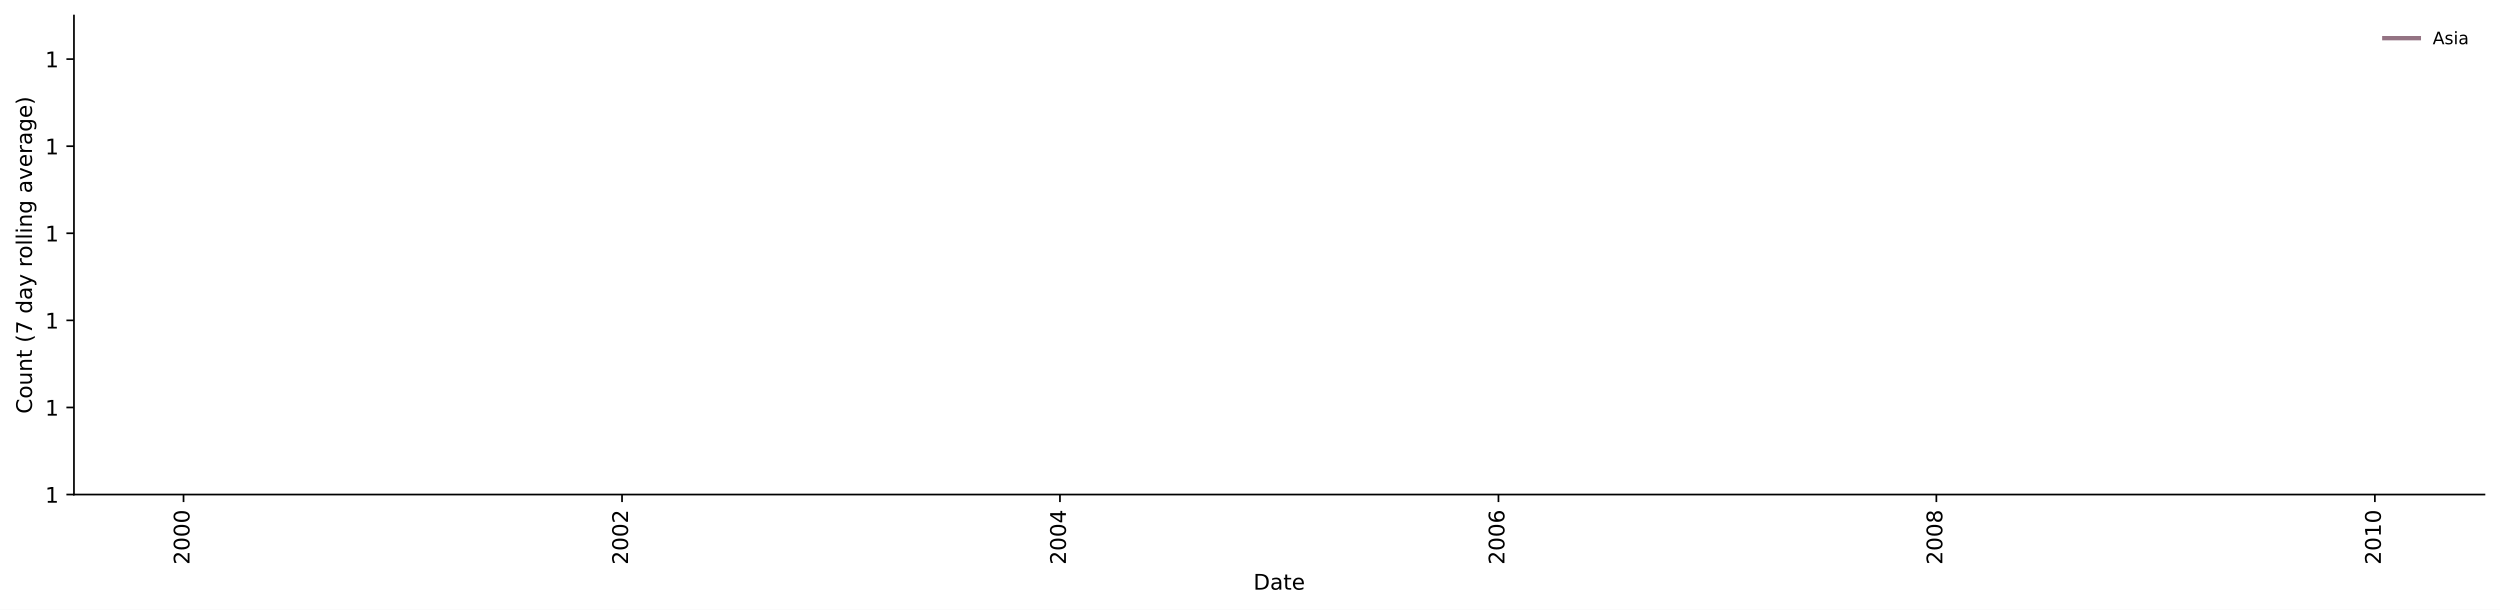
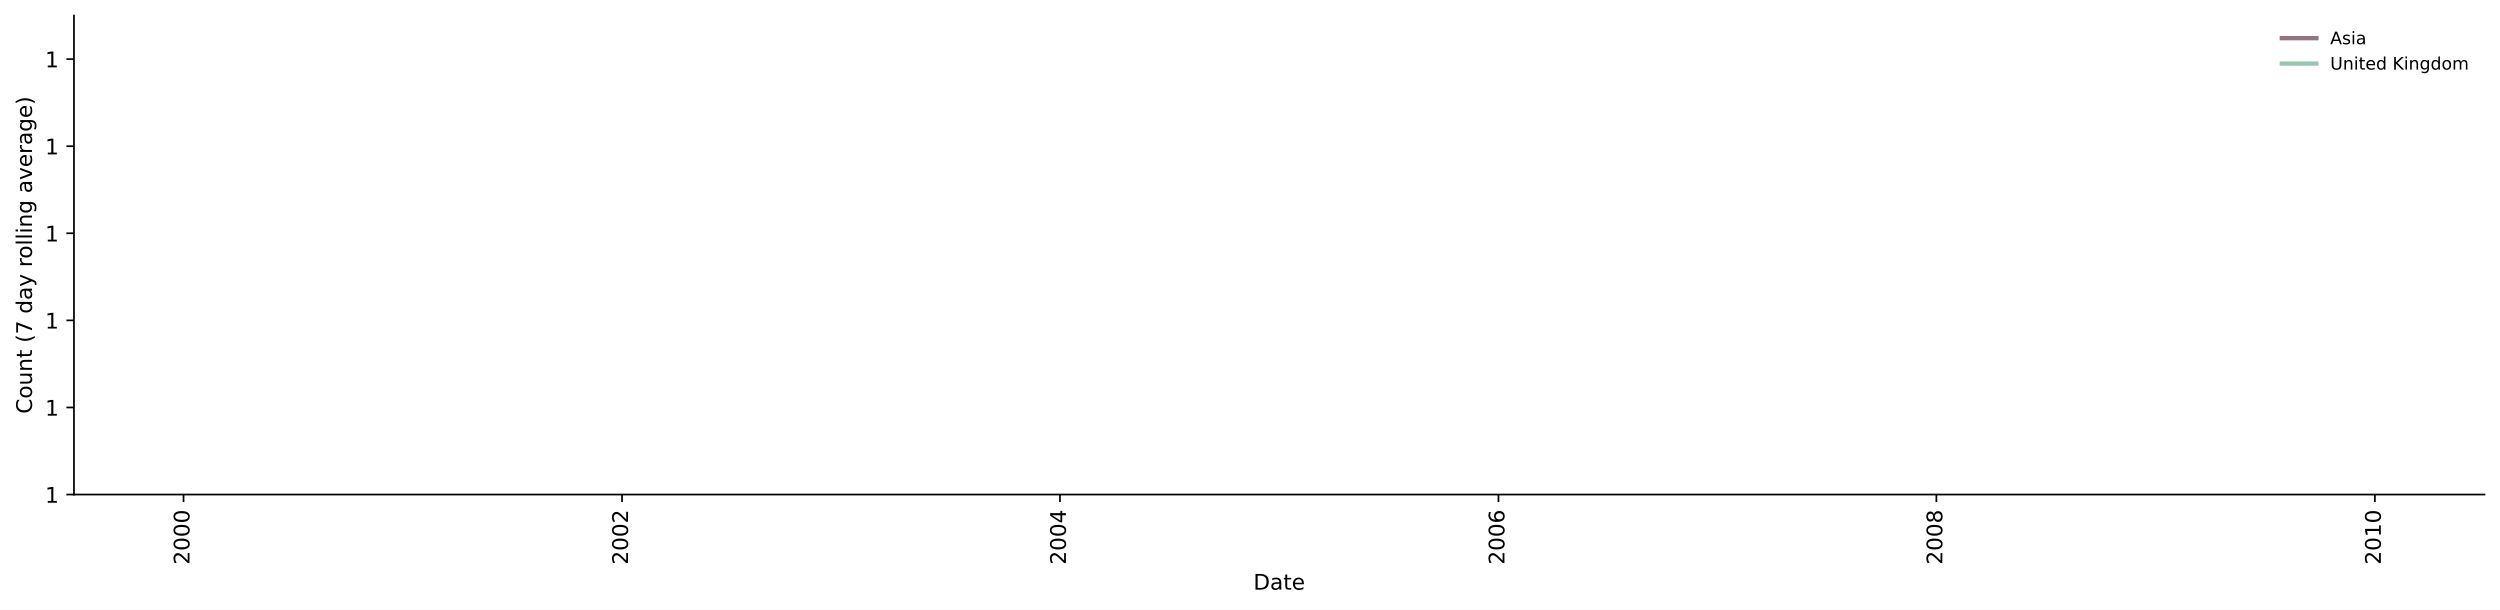
<svg xmlns="http://www.w3.org/2000/svg" xmlns:xlink="http://www.w3.org/1999/xlink" height="282.288pt" version="1.1" viewBox="0 0 1157.441 282.288" width="1157.441pt">
  <defs>
    <style type="text/css">*{stroke-linecap:butt;stroke-linejoin:round;}</style>
  </defs>
  <g id="figure_1">
    <g id="patch_1">
      <path d="M 0 282.288  L 1157.441 282.288  L 1157.441 0  L 0 0  z " style="fill:#ffffff;" />
    </g>
    <g id="axes_1">
      <g id="patch_2">
        <path d="M 34.241 228.96  L 1150.241 228.96  L 1150.241 7.2  L 34.241 7.2  z " style="fill:#ffffff;" />
      </g>
      <g id="matplotlib.axis_1">
        <g id="xtick_1">
          <g id="line2d_1">
            <defs>
-               <path d="M 0 0  L 0 3.5  " id="mff011fc3f7" style="stroke:#000000;stroke-width:0.8;" />
-             </defs>
-             <g>
-               <use style="stroke:#000000;stroke-width:0.8;" x="84.968" xlink:href="#mff011fc3f7" y="228.96" />
+               <path d="M 0 0  L 0 3.5  " id="mca0f7e0fe6" style="stroke:#000000;stroke-width:0.8;" />
+             </defs>
+             <g>
+               <use style="stroke:#000000;stroke-width:0.8;" x="84.968" xlink:href="#mca0f7e0fe6" y="228.96" />
            </g>
          </g>
          <g id="text_1">
            <g transform="translate(87.72727 261.41)rotate(-90)scale(0.1 -0.1)">
              <defs>
                <path d="M 1228 531  L 3431 531  L 3431 0  L 469 0  L 469 531  Q 828 903 1448 1529  Q 2069 2156 2228 2338  Q 2531 2678 2651 2914  Q 2772 3150 2772 3378  Q 2772 3750 2511 3984  Q 2250 4219 1831 4219  Q 1534 4219 1204 4116  Q 875 4013 500 3803  L 500 4441  Q 881 4594 1212 4672  Q 1544 4750 1819 4750  Q 2544 4750 2975 4387  Q 3406 4025 3406 3419  Q 3406 3131 3298 2873  Q 3191 2616 2906 2266  Q 2828 2175 2409 1742  Q 1991 1309 1228 531  z " id="DejaVuSans-32" transform="scale(0.015625)" />
                <path d="M 2034 4250  Q 1547 4250 1301 3770  Q 1056 3291 1056 2328  Q 1056 1369 1301 889  Q 1547 409 2034 409  Q 2525 409 2770 889  Q 3016 1369 3016 2328  Q 3016 3291 2770 3770  Q 2525 4250 2034 4250  z M 2034 4750  Q 2819 4750 3233 4129  Q 3647 3509 3647 2328  Q 3647 1150 3233 529  Q 2819 -91 2034 -91  Q 1250 -91 836 529  Q 422 1150 422 2328  Q 422 3509 836 4129  Q 1250 4750 2034 4750  z " id="DejaVuSans-30" transform="scale(0.015625)" />
              </defs>
              <use xlink:href="#DejaVuSans-32" />
              <use x="63.623" xlink:href="#DejaVuSans-30" />
              <use x="127.246" xlink:href="#DejaVuSans-30" />
              <use x="190.869" xlink:href="#DejaVuSans-30" />
            </g>
          </g>
        </g>
        <g id="xtick_2">
          <g id="line2d_2">
            <g>
-               <use style="stroke:#000000;stroke-width:0.8;" x="287.988" xlink:href="#mff011fc3f7" y="228.96" />
+               <use style="stroke:#000000;stroke-width:0.8;" x="287.988" xlink:href="#mca0f7e0fe6" y="228.96" />
            </g>
          </g>
          <g id="text_2">
            <g transform="translate(290.7475 261.41)rotate(-90)scale(0.1 -0.1)">
              <use xlink:href="#DejaVuSans-32" />
              <use x="63.623" xlink:href="#DejaVuSans-30" />
              <use x="127.246" xlink:href="#DejaVuSans-30" />
              <use x="190.869" xlink:href="#DejaVuSans-32" />
            </g>
          </g>
        </g>
        <g id="xtick_3">
          <g id="line2d_3">
            <g>
-               <use style="stroke:#000000;stroke-width:0.8;" x="490.731" xlink:href="#mff011fc3f7" y="228.96" />
+               <use style="stroke:#000000;stroke-width:0.8;" x="490.731" xlink:href="#mca0f7e0fe6" y="228.96" />
            </g>
          </g>
          <g id="text_3">
            <g transform="translate(493.4899 261.41)rotate(-90)scale(0.1 -0.1)">
              <defs>
                <path d="M 2419 4116  L 825 1625  L 2419 1625  L 2419 4116  z M 2253 4666  L 3047 4666  L 3047 1625  L 3713 1625  L 3713 1100  L 3047 1100  L 3047 0  L 2419 0  L 2419 1100  L 313 1100  L 313 1709  L 2253 4666  z " id="DejaVuSans-34" transform="scale(0.015625)" />
              </defs>
              <use xlink:href="#DejaVuSans-32" />
              <use x="63.623" xlink:href="#DejaVuSans-30" />
              <use x="127.246" xlink:href="#DejaVuSans-30" />
              <use x="190.869" xlink:href="#DejaVuSans-34" />
            </g>
          </g>
        </g>
        <g id="xtick_4">
          <g id="line2d_4">
            <g>
-               <use style="stroke:#000000;stroke-width:0.8;" x="693.751" xlink:href="#mff011fc3f7" y="228.96" />
+               <use style="stroke:#000000;stroke-width:0.8;" x="693.751" xlink:href="#mca0f7e0fe6" y="228.96" />
            </g>
          </g>
          <g id="text_4">
            <g transform="translate(696.5101 261.41)rotate(-90)scale(0.1 -0.1)">
              <defs>
                <path d="M 2113 2584  Q 1688 2584 1439 2293  Q 1191 2003 1191 1497  Q 1191 994 1439 701  Q 1688 409 2113 409  Q 2538 409 2786 701  Q 3034 994 3034 1497  Q 3034 2003 2786 2293  Q 2538 2584 2113 2584  z M 3366 4563  L 3366 3988  Q 3128 4100 2886 4159  Q 2644 4219 2406 4219  Q 1781 4219 1451 3797  Q 1122 3375 1075 2522  Q 1259 2794 1537 2939  Q 1816 3084 2150 3084  Q 2853 3084 3261 2657  Q 3669 2231 3669 1497  Q 3669 778 3244 343  Q 2819 -91 2113 -91  Q 1303 -91 875 529  Q 447 1150 447 2328  Q 447 3434 972 4092  Q 1497 4750 2381 4750  Q 2619 4750 2861 4703  Q 3103 4656 3366 4563  z " id="DejaVuSans-36" transform="scale(0.015625)" />
              </defs>
              <use xlink:href="#DejaVuSans-32" />
              <use x="63.623" xlink:href="#DejaVuSans-30" />
              <use x="127.246" xlink:href="#DejaVuSans-30" />
              <use x="190.869" xlink:href="#DejaVuSans-36" />
            </g>
          </g>
        </g>
        <g id="xtick_5">
          <g id="line2d_5">
            <g>
-               <use style="stroke:#000000;stroke-width:0.8;" x="896.493" xlink:href="#mff011fc3f7" y="228.96" />
+               <use style="stroke:#000000;stroke-width:0.8;" x="896.493" xlink:href="#mca0f7e0fe6" y="228.96" />
            </g>
          </g>
          <g id="text_5">
            <g transform="translate(899.2525 261.41)rotate(-90)scale(0.1 -0.1)">
              <defs>
                <path d="M 2034 2216  Q 1584 2216 1326 1975  Q 1069 1734 1069 1313  Q 1069 891 1326 650  Q 1584 409 2034 409  Q 2484 409 2743 651  Q 3003 894 3003 1313  Q 3003 1734 2745 1975  Q 2488 2216 2034 2216  z M 1403 2484  Q 997 2584 770 2862  Q 544 3141 544 3541  Q 544 4100 942 4425  Q 1341 4750 2034 4750  Q 2731 4750 3128 4425  Q 3525 4100 3525 3541  Q 3525 3141 3298 2862  Q 3072 2584 2669 2484  Q 3125 2378 3379 2068  Q 3634 1759 3634 1313  Q 3634 634 3220 271  Q 2806 -91 2034 -91  Q 1263 -91 848 271  Q 434 634 434 1313  Q 434 1759 690 2068  Q 947 2378 1403 2484  z M 1172 3481  Q 1172 3119 1398 2916  Q 1625 2713 2034 2713  Q 2441 2713 2670 2916  Q 2900 3119 2900 3481  Q 2900 3844 2670 4047  Q 2441 4250 2034 4250  Q 1625 4250 1398 4047  Q 1172 3844 1172 3481  z " id="DejaVuSans-38" transform="scale(0.015625)" />
              </defs>
              <use xlink:href="#DejaVuSans-32" />
              <use x="63.623" xlink:href="#DejaVuSans-30" />
              <use x="127.246" xlink:href="#DejaVuSans-30" />
              <use x="190.869" xlink:href="#DejaVuSans-38" />
            </g>
          </g>
        </g>
        <g id="xtick_6">
          <g id="line2d_6">
            <g>
-               <use style="stroke:#000000;stroke-width:0.8;" x="1099.513" xlink:href="#mff011fc3f7" y="228.96" />
+               <use style="stroke:#000000;stroke-width:0.8;" x="1099.513" xlink:href="#mca0f7e0fe6" y="228.96" />
            </g>
          </g>
          <g id="text_6">
            <g transform="translate(1102.273 261.41)rotate(-90)scale(0.1 -0.1)">
              <defs>
                <path d="M 794 531  L 1825 531  L 1825 4091  L 703 3866  L 703 4441  L 1819 4666  L 2450 4666  L 2450 531  L 3481 531  L 3481 0  L 794 0  L 794 531  z " id="DejaVuSans-31" transform="scale(0.015625)" />
              </defs>
              <use xlink:href="#DejaVuSans-32" />
              <use x="63.623" xlink:href="#DejaVuSans-30" />
              <use x="127.246" xlink:href="#DejaVuSans-31" />
              <use x="190.869" xlink:href="#DejaVuSans-30" />
            </g>
          </g>
        </g>
        <g id="text_7">
          <g transform="translate(580.2898 273.0084)scale(0.1 -0.1)">
            <defs>
              <path d="M 1259 4147  L 1259 519  L 2022 519  Q 2988 519 3436 956  Q 3884 1394 3884 2338  Q 3884 3275 3436 3711  Q 2988 4147 2022 4147  L 1259 4147  z M 628 4666  L 1925 4666  Q 3281 4666 3915 4102  Q 4550 3538 4550 2338  Q 4550 1131 3912 565  Q 3275 0 1925 0  L 628 0  L 628 4666  z " id="DejaVuSans-44" transform="scale(0.015625)" />
              <path d="M 2194 1759  Q 1497 1759 1228 1600  Q 959 1441 959 1056  Q 959 750 1161 570  Q 1363 391 1709 391  Q 2188 391 2477 730  Q 2766 1069 2766 1631  L 2766 1759  L 2194 1759  z M 3341 1997  L 3341 0  L 2766 0  L 2766 531  Q 2569 213 2275 61  Q 1981 -91 1556 -91  Q 1019 -91 701 211  Q 384 513 384 1019  Q 384 1609 779 1909  Q 1175 2209 1959 2209  L 2766 2209  L 2766 2266  Q 2766 2663 2505 2880  Q 2244 3097 1772 3097  Q 1472 3097 1187 3025  Q 903 2953 641 2809  L 641 3341  Q 956 3463 1253 3523  Q 1550 3584 1831 3584  Q 2591 3584 2966 3190  Q 3341 2797 3341 1997  z " id="DejaVuSans-61" transform="scale(0.015625)" />
              <path d="M 1172 4494  L 1172 3500  L 2356 3500  L 2356 3053  L 1172 3053  L 1172 1153  Q 1172 725 1289 603  Q 1406 481 1766 481  L 2356 481  L 2356 0  L 1766 0  Q 1100 0 847 248  Q 594 497 594 1153  L 594 3053  L 172 3053  L 172 3500  L 594 3500  L 594 4494  L 1172 4494  z " id="DejaVuSans-74" transform="scale(0.015625)" />
              <path d="M 3597 1894  L 3597 1613  L 953 1613  Q 991 1019 1311 708  Q 1631 397 2203 397  Q 2534 397 2845 478  Q 3156 559 3463 722  L 3463 178  Q 3153 47 2828 -22  Q 2503 -91 2169 -91  Q 1331 -91 842 396  Q 353 884 353 1716  Q 353 2575 817 3079  Q 1281 3584 2069 3584  Q 2775 3584 3186 3129  Q 3597 2675 3597 1894  z M 3022 2063  Q 3016 2534 2758 2815  Q 2500 3097 2075 3097  Q 1594 3097 1305 2825  Q 1016 2553 972 2059  L 3022 2063  z " id="DejaVuSans-65" transform="scale(0.015625)" />
            </defs>
            <use xlink:href="#DejaVuSans-44" />
            <use x="77.002" xlink:href="#DejaVuSans-61" />
            <use x="138.281" xlink:href="#DejaVuSans-74" />
            <use x="177.49" xlink:href="#DejaVuSans-65" />
          </g>
        </g>
      </g>
      <g id="matplotlib.axis_2">
        <g id="ytick_1">
          <g id="line2d_7">
            <defs>
-               <path d="M 0 0  L -3.5 0  " id="m22c0d5cdd3" style="stroke:#000000;stroke-width:0.8;" />
-             </defs>
-             <g>
-               <use style="stroke:#000000;stroke-width:0.8;" x="34.241" xlink:href="#m22c0d5cdd3" y="228.96" />
+               <path d="M 0 0  L -3.5 0  " id="mac33e5083e" style="stroke:#000000;stroke-width:0.8;" />
+             </defs>
+             <g>
+               <use style="stroke:#000000;stroke-width:0.8;" x="34.241" xlink:href="#mac33e5083e" y="228.96" />
            </g>
          </g>
          <g id="text_8">
            <g transform="translate(20.87813 232.7592)scale(0.1 -0.1)">
              <use xlink:href="#DejaVuSans-31" />
            </g>
          </g>
        </g>
        <g id="ytick_2">
          <g id="line2d_8">
            <g>
-               <use style="stroke:#000000;stroke-width:0.8;" x="34.241" xlink:href="#m22c0d5cdd3" y="188.64" />
+               <use style="stroke:#000000;stroke-width:0.8;" x="34.241" xlink:href="#mac33e5083e" y="188.64" />
            </g>
          </g>
          <g id="text_9">
            <g transform="translate(20.87813 192.4392)scale(0.1 -0.1)">
              <use xlink:href="#DejaVuSans-31" />
            </g>
          </g>
        </g>
        <g id="ytick_3">
          <g id="line2d_9">
            <g>
-               <use style="stroke:#000000;stroke-width:0.8;" x="34.241" xlink:href="#m22c0d5cdd3" y="148.32" />
+               <use style="stroke:#000000;stroke-width:0.8;" x="34.241" xlink:href="#mac33e5083e" y="148.32" />
            </g>
          </g>
          <g id="text_10">
            <g transform="translate(20.87813 152.1192)scale(0.1 -0.1)">
              <use xlink:href="#DejaVuSans-31" />
            </g>
          </g>
        </g>
        <g id="ytick_4">
          <g id="line2d_10">
            <g>
-               <use style="stroke:#000000;stroke-width:0.8;" x="34.241" xlink:href="#m22c0d5cdd3" y="108" />
+               <use style="stroke:#000000;stroke-width:0.8;" x="34.241" xlink:href="#mac33e5083e" y="108" />
            </g>
          </g>
          <g id="text_11">
            <g transform="translate(20.87813 111.7992)scale(0.1 -0.1)">
              <use xlink:href="#DejaVuSans-31" />
            </g>
          </g>
        </g>
        <g id="ytick_5">
          <g id="line2d_11">
            <g>
-               <use style="stroke:#000000;stroke-width:0.8;" x="34.241" xlink:href="#m22c0d5cdd3" y="67.68" />
+               <use style="stroke:#000000;stroke-width:0.8;" x="34.241" xlink:href="#mac33e5083e" y="67.68" />
            </g>
          </g>
          <g id="text_12">
            <g transform="translate(20.87813 71.47922)scale(0.1 -0.1)">
              <use xlink:href="#DejaVuSans-31" />
            </g>
          </g>
        </g>
        <g id="ytick_6">
          <g id="line2d_12">
            <g>
-               <use style="stroke:#000000;stroke-width:0.8;" x="34.241" xlink:href="#m22c0d5cdd3" y="27.36" />
+               <use style="stroke:#000000;stroke-width:0.8;" x="34.241" xlink:href="#mac33e5083e" y="27.36" />
            </g>
          </g>
          <g id="text_13">
            <g transform="translate(20.87813 31.15922)scale(0.1 -0.1)">
              <use xlink:href="#DejaVuSans-31" />
            </g>
          </g>
        </g>
        <g id="text_14">
          <g transform="translate(14.79844 191.548)rotate(-90)scale(0.1 -0.1)">
            <defs>
              <path d="M 4122 4306  L 4122 3641  Q 3803 3938 3442 4084  Q 3081 4231 2675 4231  Q 1875 4231 1450 3742  Q 1025 3253 1025 2328  Q 1025 1406 1450 917  Q 1875 428 2675 428  Q 3081 428 3442 575  Q 3803 722 4122 1019  L 4122 359  Q 3791 134 3420 21  Q 3050 -91 2638 -91  Q 1578 -91 968 557  Q 359 1206 359 2328  Q 359 3453 968 4101  Q 1578 4750 2638 4750  Q 3056 4750 3426 4639  Q 3797 4528 4122 4306  z " id="DejaVuSans-43" transform="scale(0.015625)" />
              <path d="M 1959 3097  Q 1497 3097 1228 2736  Q 959 2375 959 1747  Q 959 1119 1226 758  Q 1494 397 1959 397  Q 2419 397 2687 759  Q 2956 1122 2956 1747  Q 2956 2369 2687 2733  Q 2419 3097 1959 3097  z M 1959 3584  Q 2709 3584 3137 3096  Q 3566 2609 3566 1747  Q 3566 888 3137 398  Q 2709 -91 1959 -91  Q 1206 -91 779 398  Q 353 888 353 1747  Q 353 2609 779 3096  Q 1206 3584 1959 3584  z " id="DejaVuSans-6f" transform="scale(0.015625)" />
              <path d="M 544 1381  L 544 3500  L 1119 3500  L 1119 1403  Q 1119 906 1312 657  Q 1506 409 1894 409  Q 2359 409 2629 706  Q 2900 1003 2900 1516  L 2900 3500  L 3475 3500  L 3475 0  L 2900 0  L 2900 538  Q 2691 219 2414 64  Q 2138 -91 1772 -91  Q 1169 -91 856 284  Q 544 659 544 1381  z M 1991 3584  L 1991 3584  z " id="DejaVuSans-75" transform="scale(0.015625)" />
              <path d="M 3513 2113  L 3513 0  L 2938 0  L 2938 2094  Q 2938 2591 2744 2837  Q 2550 3084 2163 3084  Q 1697 3084 1428 2787  Q 1159 2491 1159 1978  L 1159 0  L 581 0  L 581 3500  L 1159 3500  L 1159 2956  Q 1366 3272 1645 3428  Q 1925 3584 2291 3584  Q 2894 3584 3203 3211  Q 3513 2838 3513 2113  z " id="DejaVuSans-6e" transform="scale(0.015625)" />
              <path id="DejaVuSans-20" transform="scale(0.015625)" />
              <path d="M 1984 4856  Q 1566 4138 1362 3434  Q 1159 2731 1159 2009  Q 1159 1288 1364 580  Q 1569 -128 1984 -844  L 1484 -844  Q 1016 -109 783 600  Q 550 1309 550 2009  Q 550 2706 781 3412  Q 1013 4119 1484 4856  L 1984 4856  z " id="DejaVuSans-28" transform="scale(0.015625)" />
              <path d="M 525 4666  L 3525 4666  L 3525 4397  L 1831 0  L 1172 0  L 2766 4134  L 525 4134  L 525 4666  z " id="DejaVuSans-37" transform="scale(0.015625)" />
              <path d="M 2906 2969  L 2906 4863  L 3481 4863  L 3481 0  L 2906 0  L 2906 525  Q 2725 213 2448 61  Q 2172 -91 1784 -91  Q 1150 -91 751 415  Q 353 922 353 1747  Q 353 2572 751 3078  Q 1150 3584 1784 3584  Q 2172 3584 2448 3432  Q 2725 3281 2906 2969  z M 947 1747  Q 947 1113 1208 752  Q 1469 391 1925 391  Q 2381 391 2643 752  Q 2906 1113 2906 1747  Q 2906 2381 2643 2742  Q 2381 3103 1925 3103  Q 1469 3103 1208 2742  Q 947 2381 947 1747  z " id="DejaVuSans-64" transform="scale(0.015625)" />
              <path d="M 2059 -325  Q 1816 -950 1584 -1140  Q 1353 -1331 966 -1331  L 506 -1331  L 506 -850  L 844 -850  Q 1081 -850 1212 -737  Q 1344 -625 1503 -206  L 1606 56  L 191 3500  L 800 3500  L 1894 763  L 2988 3500  L 3597 3500  L 2059 -325  z " id="DejaVuSans-79" transform="scale(0.015625)" />
              <path d="M 2631 2963  Q 2534 3019 2420 3045  Q 2306 3072 2169 3072  Q 1681 3072 1420 2755  Q 1159 2438 1159 1844  L 1159 0  L 581 0  L 581 3500  L 1159 3500  L 1159 2956  Q 1341 3275 1631 3429  Q 1922 3584 2338 3584  Q 2397 3584 2469 3576  Q 2541 3569 2628 3553  L 2631 2963  z " id="DejaVuSans-72" transform="scale(0.015625)" />
              <path d="M 603 4863  L 1178 4863  L 1178 0  L 603 0  L 603 4863  z " id="DejaVuSans-6c" transform="scale(0.015625)" />
              <path d="M 603 3500  L 1178 3500  L 1178 0  L 603 0  L 603 3500  z M 603 4863  L 1178 4863  L 1178 4134  L 603 4134  L 603 4863  z " id="DejaVuSans-69" transform="scale(0.015625)" />
              <path d="M 2906 1791  Q 2906 2416 2648 2759  Q 2391 3103 1925 3103  Q 1463 3103 1205 2759  Q 947 2416 947 1791  Q 947 1169 1205 825  Q 1463 481 1925 481  Q 2391 481 2648 825  Q 2906 1169 2906 1791  z M 3481 434  Q 3481 -459 3084 -895  Q 2688 -1331 1869 -1331  Q 1566 -1331 1297 -1286  Q 1028 -1241 775 -1147  L 775 -588  Q 1028 -725 1275 -790  Q 1522 -856 1778 -856  Q 2344 -856 2625 -561  Q 2906 -266 2906 331  L 2906 616  Q 2728 306 2450 153  Q 2172 0 1784 0  Q 1141 0 747 490  Q 353 981 353 1791  Q 353 2603 747 3093  Q 1141 3584 1784 3584  Q 2172 3584 2450 3431  Q 2728 3278 2906 2969  L 2906 3500  L 3481 3500  L 3481 434  z " id="DejaVuSans-67" transform="scale(0.015625)" />
              <path d="M 191 3500  L 800 3500  L 1894 563  L 2988 3500  L 3597 3500  L 2284 0  L 1503 0  L 191 3500  z " id="DejaVuSans-76" transform="scale(0.015625)" />
              <path d="M 513 4856  L 1013 4856  Q 1481 4119 1714 3412  Q 1947 2706 1947 2009  Q 1947 1309 1714 600  Q 1481 -109 1013 -844  L 513 -844  Q 928 -128 1133 580  Q 1338 1288 1338 2009  Q 1338 2731 1133 3434  Q 928 4138 513 4856  z " id="DejaVuSans-29" transform="scale(0.015625)" />
            </defs>
            <use xlink:href="#DejaVuSans-43" />
            <use x="69.824" xlink:href="#DejaVuSans-6f" />
            <use x="131.006" xlink:href="#DejaVuSans-75" />
            <use x="194.385" xlink:href="#DejaVuSans-6e" />
            <use x="257.764" xlink:href="#DejaVuSans-74" />
            <use x="296.973" xlink:href="#DejaVuSans-20" />
            <use x="328.76" xlink:href="#DejaVuSans-28" />
            <use x="367.773" xlink:href="#DejaVuSans-37" />
            <use x="431.396" xlink:href="#DejaVuSans-20" />
            <use x="463.184" xlink:href="#DejaVuSans-64" />
            <use x="526.66" xlink:href="#DejaVuSans-61" />
            <use x="587.939" xlink:href="#DejaVuSans-79" />
            <use x="647.119" xlink:href="#DejaVuSans-20" />
            <use x="678.906" xlink:href="#DejaVuSans-72" />
            <use x="717.77" xlink:href="#DejaVuSans-6f" />
            <use x="778.951" xlink:href="#DejaVuSans-6c" />
            <use x="806.734" xlink:href="#DejaVuSans-6c" />
            <use x="834.518" xlink:href="#DejaVuSans-69" />
            <use x="862.301" xlink:href="#DejaVuSans-6e" />
            <use x="925.68" xlink:href="#DejaVuSans-67" />
            <use x="989.156" xlink:href="#DejaVuSans-20" />
            <use x="1020.943" xlink:href="#DejaVuSans-61" />
            <use x="1082.223" xlink:href="#DejaVuSans-76" />
            <use x="1141.402" xlink:href="#DejaVuSans-65" />
            <use x="1202.926" xlink:href="#DejaVuSans-72" />
            <use x="1244.039" xlink:href="#DejaVuSans-61" />
            <use x="1305.318" xlink:href="#DejaVuSans-67" />
            <use x="1368.795" xlink:href="#DejaVuSans-65" />
            <use x="1430.318" xlink:href="#DejaVuSans-29" />
          </g>
        </g>
      </g>
      <g id="line2d_13">
-         <path clip-path="url(#p2828207187)" style="fill:none;stroke:#947383;stroke-linecap:square;stroke-width:2;" />
+         <path clip-path="url(#pe392c69e58)" style="fill:none;stroke:#947383;stroke-linecap:square;stroke-width:2;" />
+       </g>
+       <g id="line2d_14">
+         <path clip-path="url(#pe392c69e58)" style="fill:none;stroke:#96c6ad;stroke-linecap:square;stroke-width:2;" />
      </g>
      <g id="patch_3">
        <path d="M 34.241 228.96  L 34.241 7.2  " style="fill:none;stroke:#000000;stroke-linecap:square;stroke-linejoin:miter;stroke-width:0.8;" />
      </g>
      <g id="patch_4">
        <path d="M 34.241 228.96  L 1150.241 228.96  " style="fill:none;stroke:#000000;stroke-linecap:square;stroke-linejoin:miter;stroke-width:0.8;" />
      </g>
      <g id="legend_1">
-         <g id="line2d_14">
-           <path d="M 1103.876 17.679  L 1119.876 17.679  " style="fill:none;stroke:#947383;stroke-linecap:square;stroke-width:2;" />
-         </g>
-         <g id="line2d_15" />
+         <g id="line2d_15">
+           <path d="M 1056.429 17.679  L 1072.429 17.679  " style="fill:none;stroke:#947383;stroke-linecap:square;stroke-width:2;" />
+         </g>
+         <g id="line2d_16" />
        <g id="text_15">
-           <g transform="translate(1126.276 20.47875)scale(0.08 -0.08)">
+           <g transform="translate(1078.829 20.47875)scale(0.08 -0.08)">
            <defs>
              <path d="M 2188 4044  L 1331 1722  L 3047 1722  L 2188 4044  z M 1831 4666  L 2547 4666  L 4325 0  L 3669 0  L 3244 1197  L 1141 1197  L 716 0  L 50 0  L 1831 4666  z " id="DejaVuSans-41" transform="scale(0.015625)" />
              <path d="M 2834 3397  L 2834 2853  Q 2591 2978 2328 3040  Q 2066 3103 1784 3103  Q 1356 3103 1142 2972  Q 928 2841 928 2578  Q 928 2378 1081 2264  Q 1234 2150 1697 2047  L 1894 2003  Q 2506 1872 2764 1633  Q 3022 1394 3022 966  Q 3022 478 2636 193  Q 2250 -91 1575 -91  Q 1294 -91 989 -36  Q 684 19 347 128  L 347 722  Q 666 556 975 473  Q 1284 391 1588 391  Q 1994 391 2212 530  Q 2431 669 2431 922  Q 2431 1156 2273 1281  Q 2116 1406 1581 1522  L 1381 1569  Q 847 1681 609 1914  Q 372 2147 372 2553  Q 372 3047 722 3315  Q 1072 3584 1716 3584  Q 2034 3584 2315 3537  Q 2597 3491 2834 3397  z " id="DejaVuSans-73" transform="scale(0.015625)" />
            </defs>
            <use xlink:href="#DejaVuSans-41" />
            <use x="68.408" xlink:href="#DejaVuSans-73" />
            <use x="120.508" xlink:href="#DejaVuSans-69" />
            <use x="148.291" xlink:href="#DejaVuSans-61" />
          </g>
        </g>
+         <g id="line2d_17">
+           <path d="M 1056.429 29.421  L 1072.429 29.421  " style="fill:none;stroke:#96c6ad;stroke-linecap:square;stroke-width:2;" />
+         </g>
+         <g id="line2d_18" />
+         <g id="text_16">
+           <g transform="translate(1078.829 32.22125)scale(0.08 -0.08)">
+             <defs>
+               <path d="M 556 4666  L 1191 4666  L 1191 1831  Q 1191 1081 1462 751  Q 1734 422 2344 422  Q 2950 422 3222 751  Q 3494 1081 3494 1831  L 3494 4666  L 4128 4666  L 4128 1753  Q 4128 841 3676 375  Q 3225 -91 2344 -91  Q 1459 -91 1007 375  Q 556 841 556 1753  L 556 4666  z " id="DejaVuSans-55" transform="scale(0.015625)" />
+               <path d="M 628 4666  L 1259 4666  L 1259 2694  L 3353 4666  L 4166 4666  L 1850 2491  L 4331 0  L 3500 0  L 1259 2247  L 1259 0  L 628 0  L 628 4666  z " id="DejaVuSans-4b" transform="scale(0.015625)" />
+               <path d="M 3328 2828  Q 3544 3216 3844 3400  Q 4144 3584 4550 3584  Q 5097 3584 5394 3201  Q 5691 2819 5691 2113  L 5691 0  L 5113 0  L 5113 2094  Q 5113 2597 4934 2840  Q 4756 3084 4391 3084  Q 3944 3084 3684 2787  Q 3425 2491 3425 1978  L 3425 0  L 2847 0  L 2847 2094  Q 2847 2600 2669 2842  Q 2491 3084 2119 3084  Q 1678 3084 1418 2786  Q 1159 2488 1159 1978  L 1159 0  L 581 0  L 581 3500  L 1159 3500  L 1159 2956  Q 1356 3278 1631 3431  Q 1906 3584 2284 3584  Q 2666 3584 2933 3390  Q 3200 3197 3328 2828  z " id="DejaVuSans-6d" transform="scale(0.015625)" />
+             </defs>
+             <use xlink:href="#DejaVuSans-55" />
+             <use x="73.193" xlink:href="#DejaVuSans-6e" />
+             <use x="136.572" xlink:href="#DejaVuSans-69" />
+             <use x="164.355" xlink:href="#DejaVuSans-74" />
+             <use x="203.564" xlink:href="#DejaVuSans-65" />
+             <use x="265.088" xlink:href="#DejaVuSans-64" />
+             <use x="328.564" xlink:href="#DejaVuSans-20" />
+             <use x="360.352" xlink:href="#DejaVuSans-4b" />
+             <use x="425.928" xlink:href="#DejaVuSans-69" />
+             <use x="453.711" xlink:href="#DejaVuSans-6e" />
+             <use x="517.09" xlink:href="#DejaVuSans-67" />
+             <use x="580.566" xlink:href="#DejaVuSans-64" />
+             <use x="644.043" xlink:href="#DejaVuSans-6f" />
+             <use x="705.225" xlink:href="#DejaVuSans-6d" />
+           </g>
+         </g>
      </g>
    </g>
  </g>
  <defs>
-     <clipPath id="p2828207187">
+     <clipPath id="pe392c69e58">
      <rect height="221.76" width="1116" x="34.241" y="7.2" />
    </clipPath>
  </defs>
</svg>
